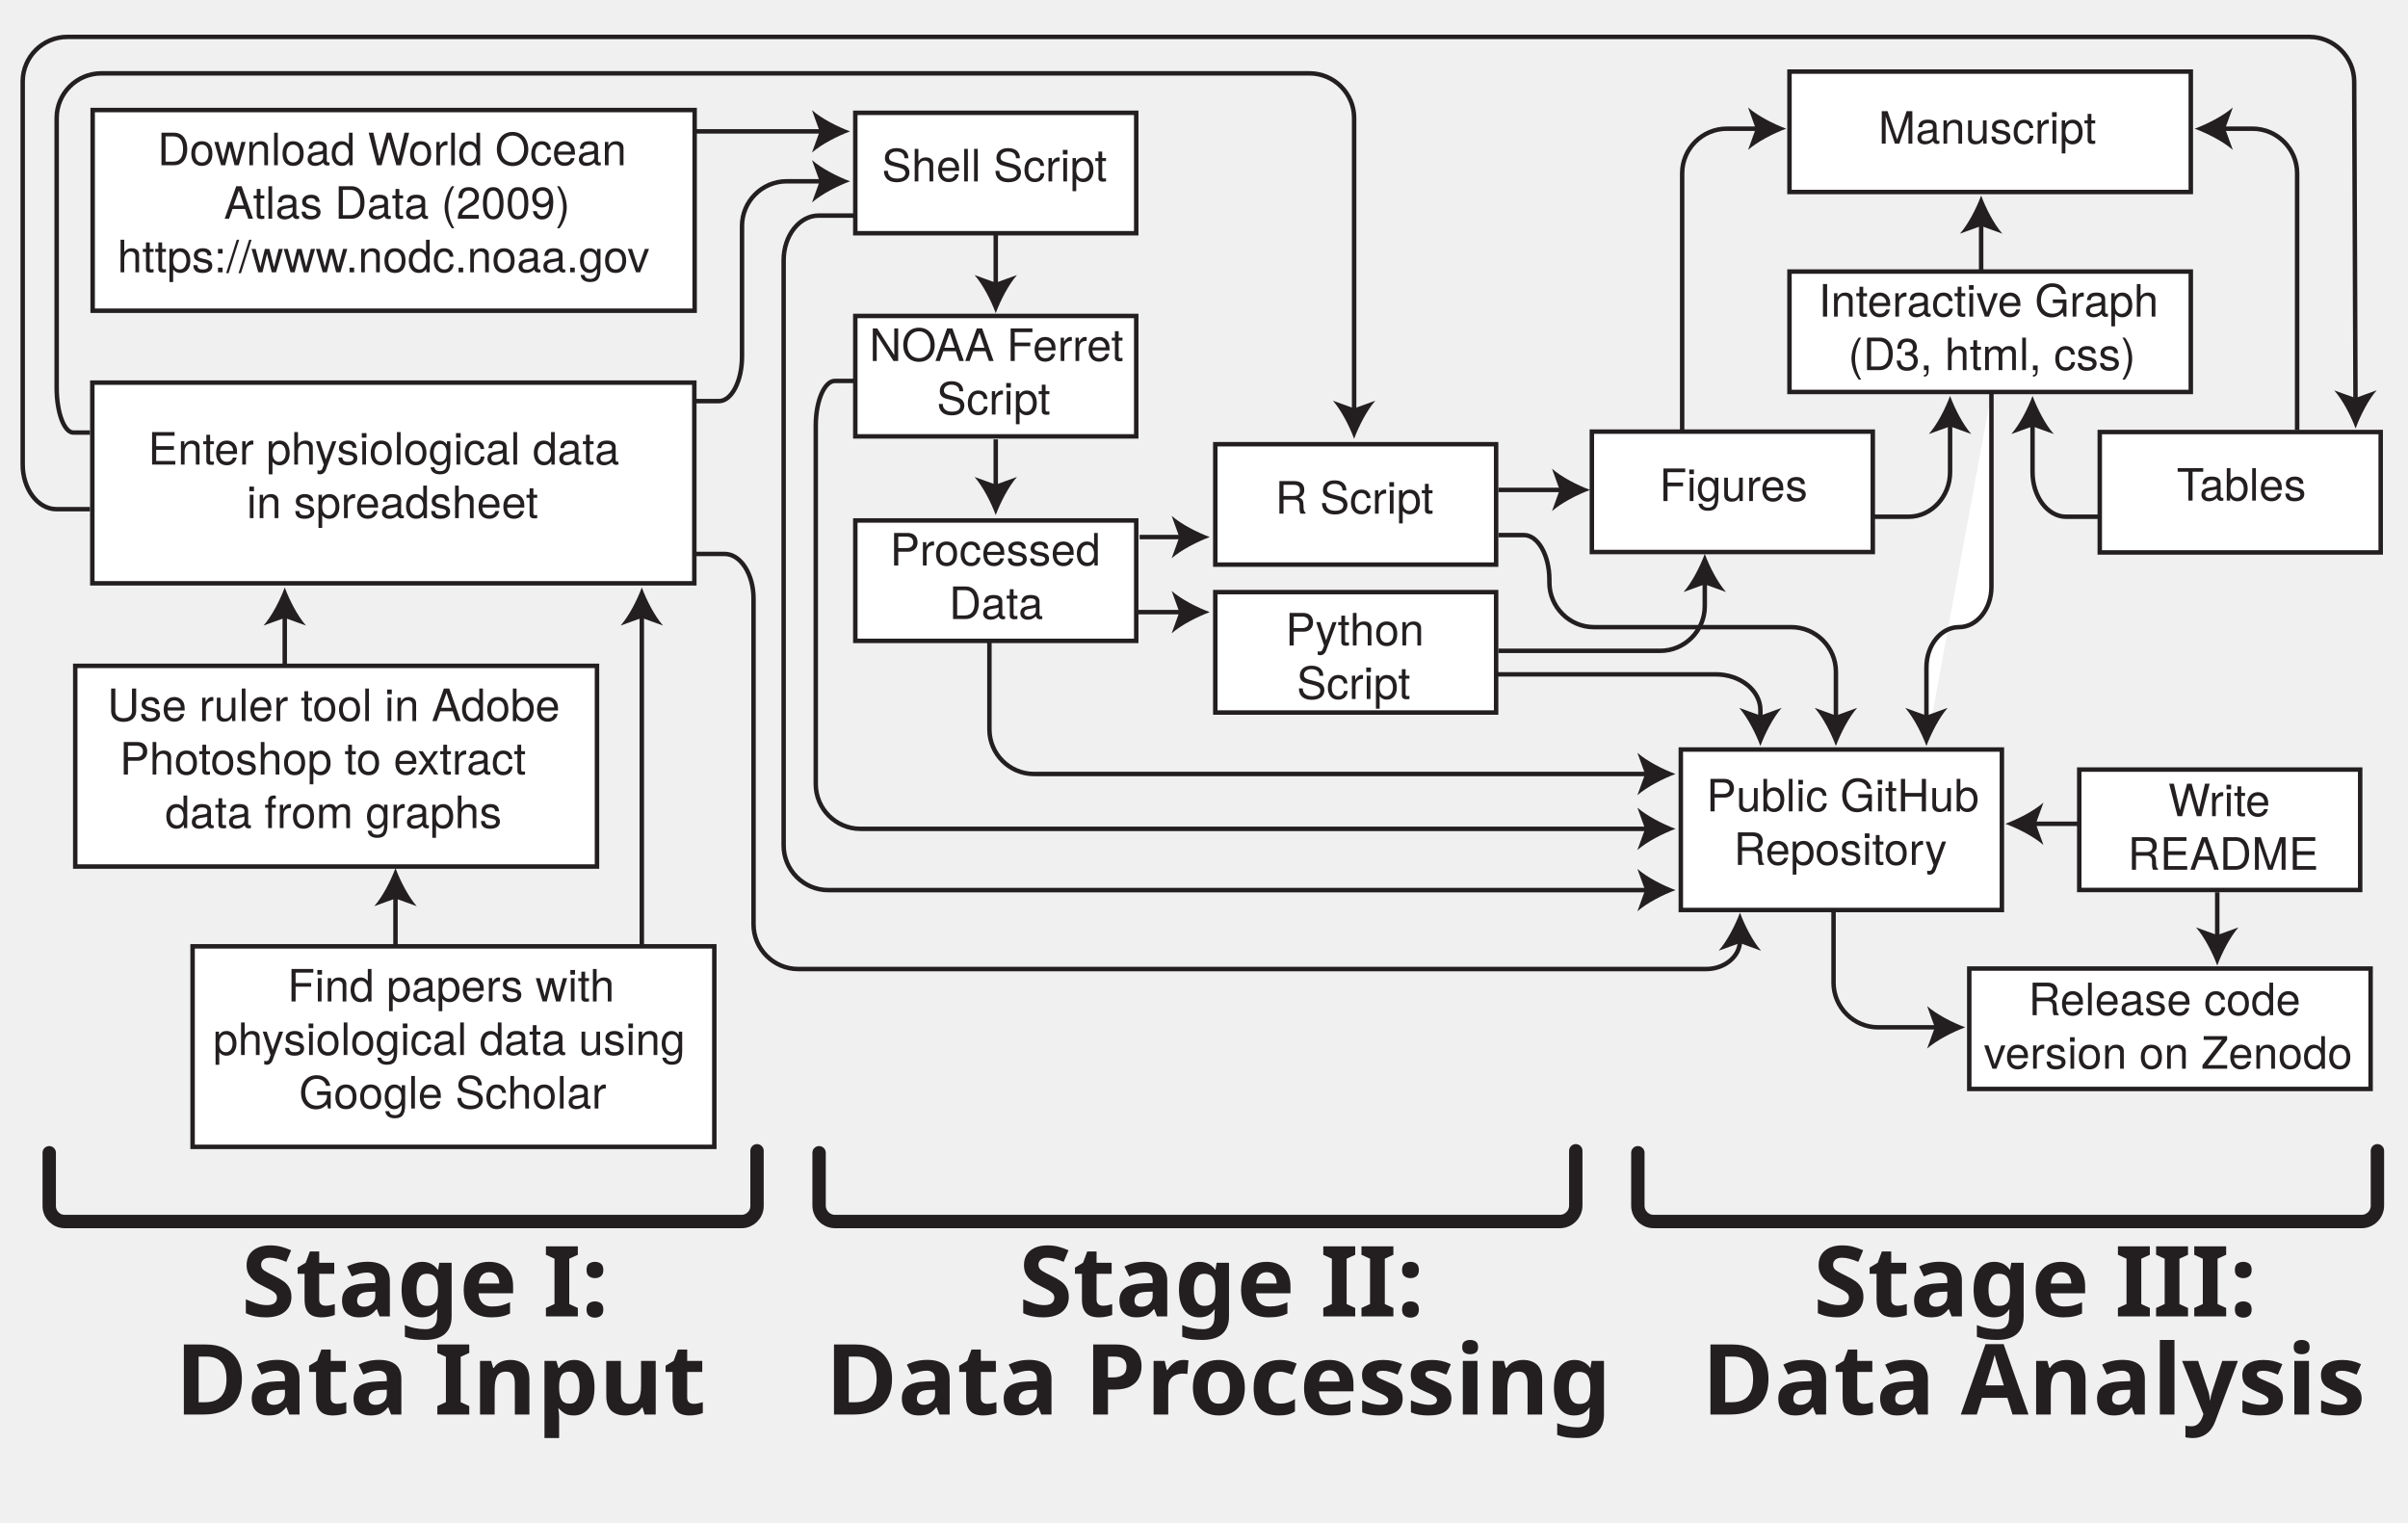
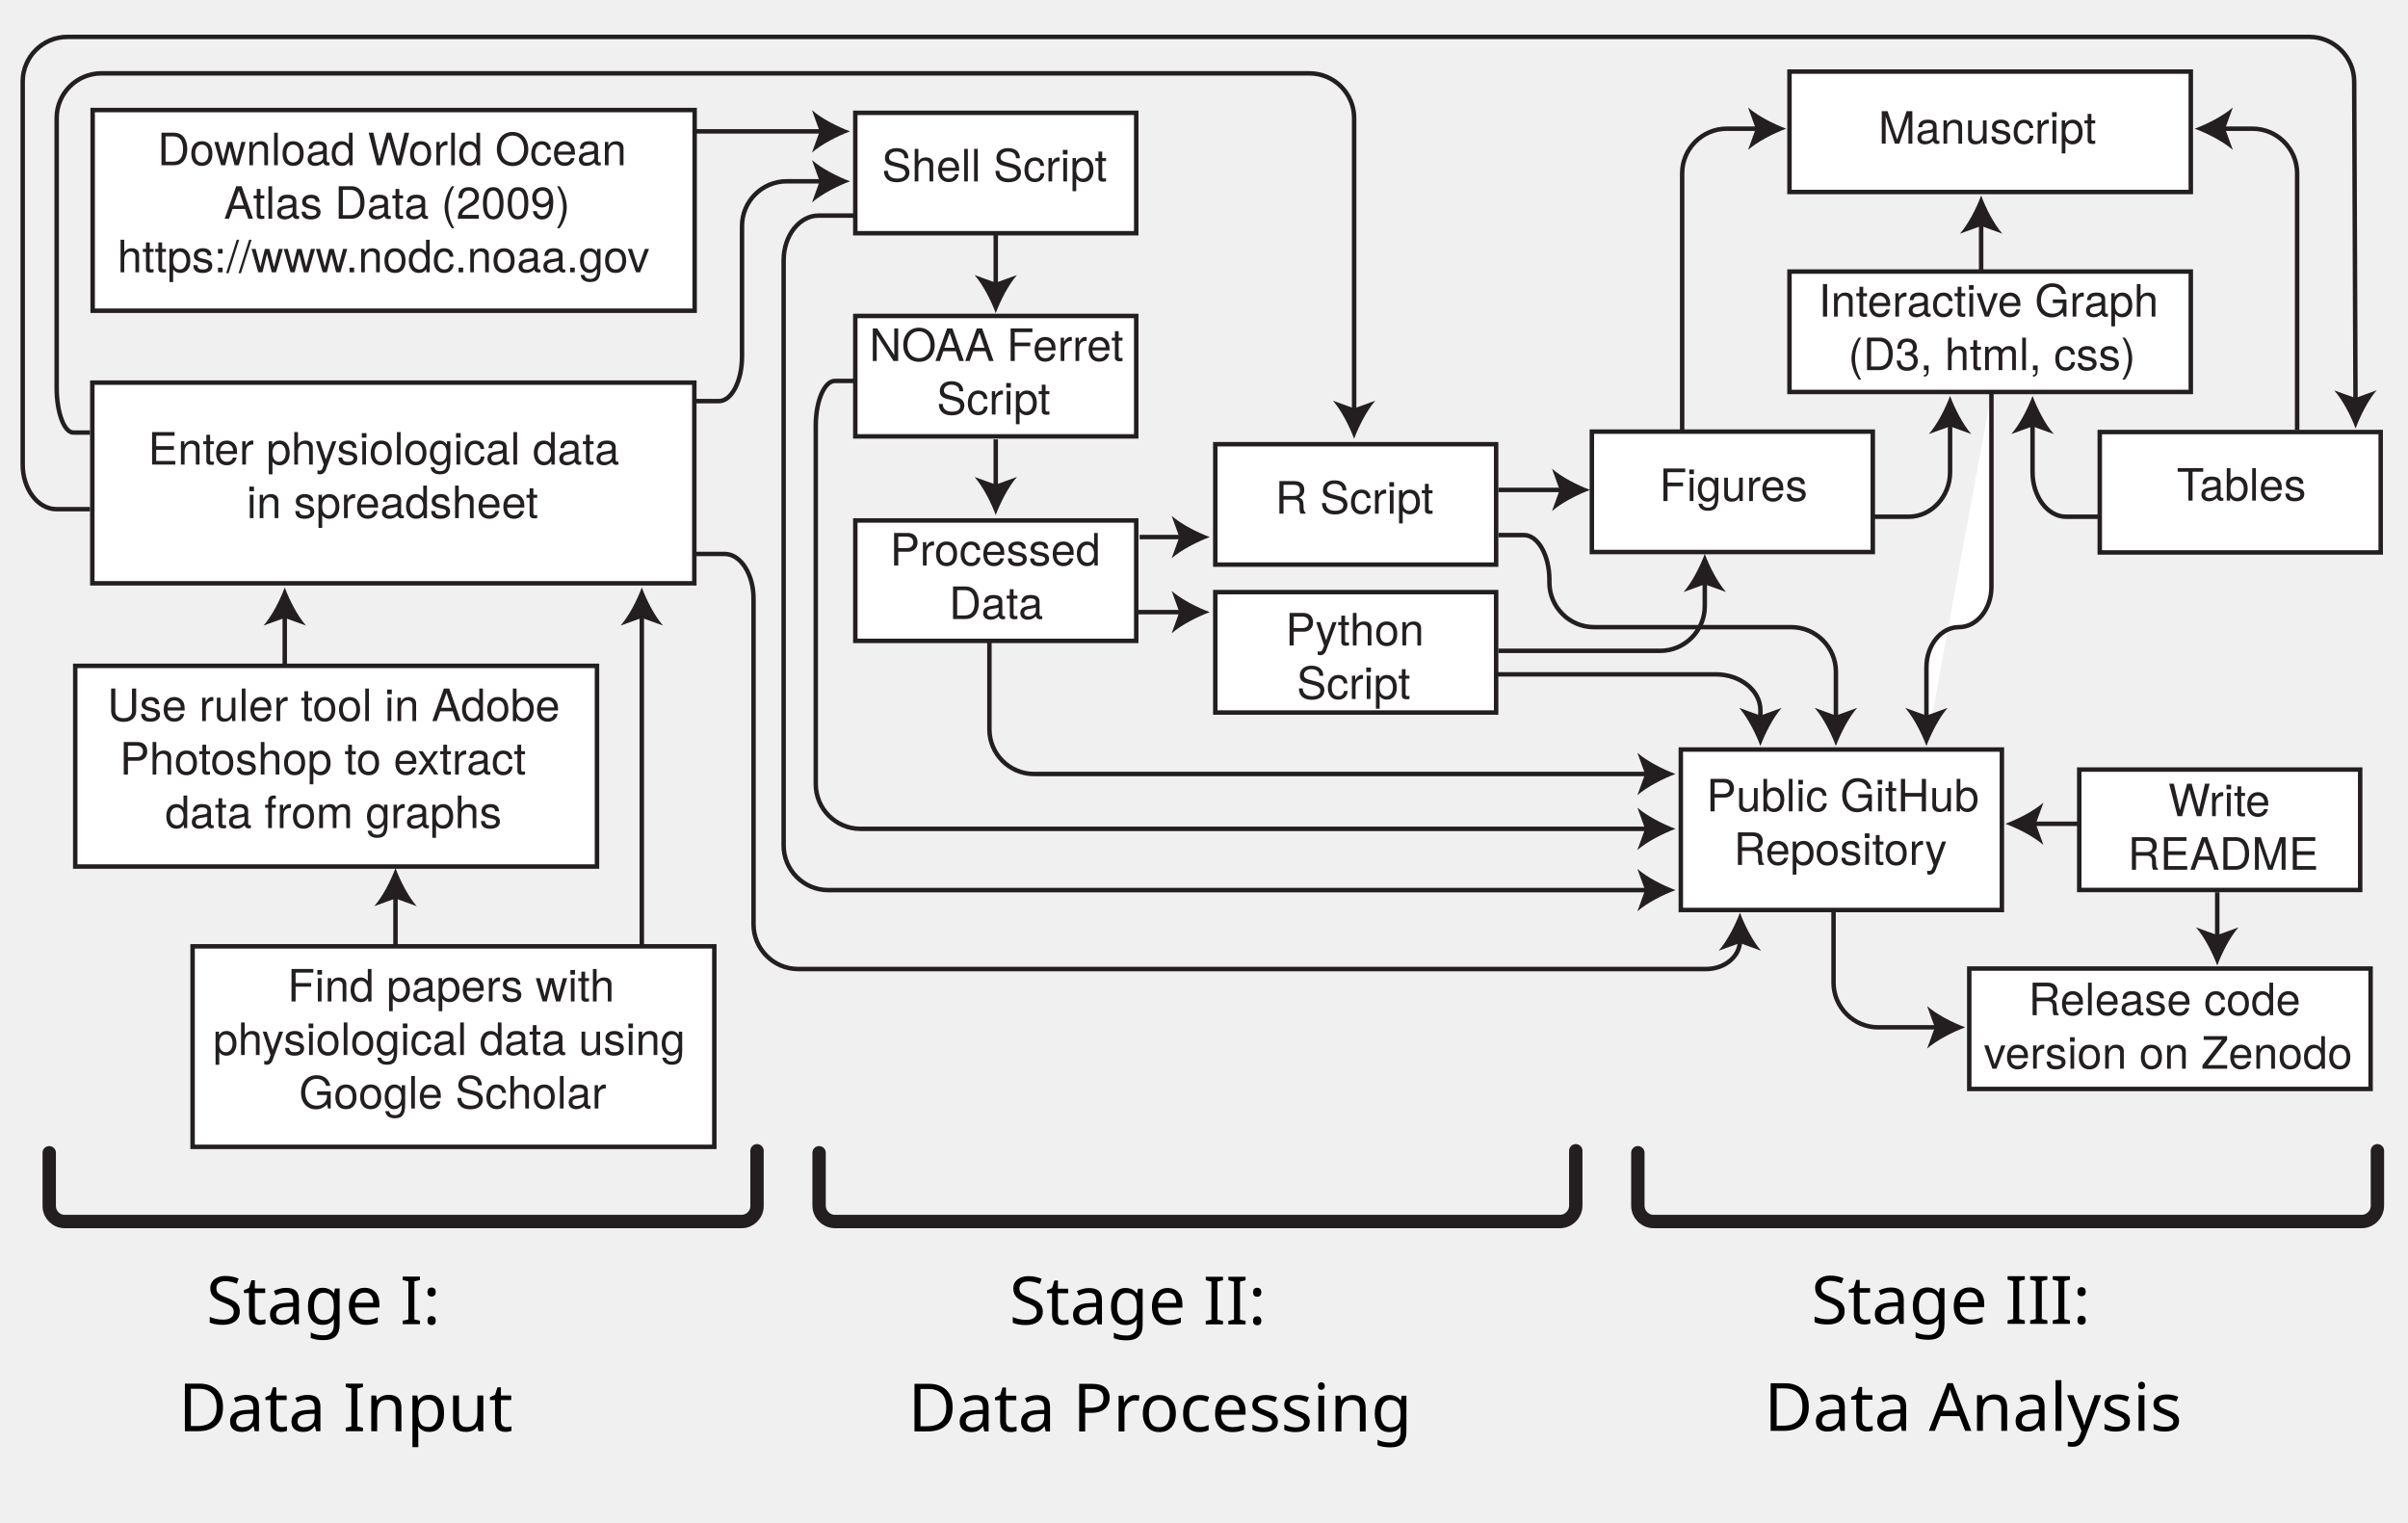
<svg xmlns="http://www.w3.org/2000/svg" id="svg4155" version="1.1" xml:space="preserve" width="675" height="426.6" viewBox="0 0 675 426.6">
  <defs id="defs4159">
    <clipPath clipPathUnits="userSpaceOnUse" id="clipPath4169">
      <path d="m 0,341.28 540,0 L 540,0 0,0 0,341.28 Z" id="path4171" />
    </clipPath>
    <clipPath clipPathUnits="userSpaceOnUse" id="clipPath4413">
      <path d="m 0,341.28 540,0 L 540,0 0,0 0,341.28 Z" id="path4415" />
    </clipPath>
    <clipPath clipPathUnits="userSpaceOnUse" id="clipPath4429">
      <path d="m 0,341.28 540,0 L 540,0 0,0 0,341.28 Z" id="path4431" />
    </clipPath>
    <clipPath clipPathUnits="userSpaceOnUse" id="clipPath4445">
      <path d="m 0,341.28 540,0 L 540,0 0,0 0,341.28 Z" id="path4447" />
    </clipPath>
    <clipPath clipPathUnits="userSpaceOnUse" id="clipPath4461">
      <path d="m 0,341.28 540,0 L 540,0 0,0 0,341.28 Z" id="path4463" />
    </clipPath>
    <clipPath clipPathUnits="userSpaceOnUse" id="clipPath4475">
      <path d="m 0,341.28 540,0 L 540,0 0,0 0,341.28 Z" id="path4477" />
    </clipPath>
    <clipPath clipPathUnits="userSpaceOnUse" id="clipPath4489">
      <path d="m 0,341.28 540,0 L 540,0 0,0 0,341.28 Z" id="path4491" />
    </clipPath>
    <clipPath clipPathUnits="userSpaceOnUse" id="clipPath4505">
      <path d="m 0,341.28 540,0 L 540,0 0,0 0,341.28 Z" id="path4507" />
    </clipPath>
    <clipPath clipPathUnits="userSpaceOnUse" id="clipPath4521">
      <path d="m 0,341.28 540,0 L 540,0 0,0 0,341.28 Z" id="path4523" />
    </clipPath>
    <clipPath clipPathUnits="userSpaceOnUse" id="clipPath4535">
      <path d="m 0,341.28 540,0 L 540,0 0,0 0,341.28 Z" id="path4537" />
    </clipPath>
    <clipPath clipPathUnits="userSpaceOnUse" id="clipPath4549">
      <path d="m 0,341.28 540,0 L 540,0 0,0 0,341.28 Z" id="path4551" />
    </clipPath>
    <clipPath clipPathUnits="userSpaceOnUse" id="clipPath4565">
      <path d="m 0,341.28 540,0 L 540,0 0,0 0,341.28 Z" id="path4567" />
    </clipPath>
    <clipPath clipPathUnits="userSpaceOnUse" id="clipPath4593">
      <path d="m 0,341.28 540,0 L 540,0 0,0 0,341.28 Z" id="path4595" />
    </clipPath>
    <clipPath clipPathUnits="userSpaceOnUse" id="clipPath4611">
      <path d="m 0,341.28 540,0 L 540,0 0,0 0,341.28 Z" id="path4613" />
    </clipPath>
    <clipPath clipPathUnits="userSpaceOnUse" id="clipPath4629">
      <path d="m 0,341.28 540,0 L 540,0 0,0 0,341.28 Z" id="path4631" />
    </clipPath>
    <clipPath clipPathUnits="userSpaceOnUse" id="clipPath4647">
      <path d="m 0,341.28 540,0 L 540,0 0,0 0,341.28 Z" id="path4649" />
    </clipPath>
    <clipPath clipPathUnits="userSpaceOnUse" id="clipPath4663">
      <path d="m 0,341.28 540,0 L 540,0 0,0 0,341.28 Z" id="path4665" />
    </clipPath>
  </defs>
  <g id="g4163" transform="matrix(1.25,0,0,-1.25,0,426.6)">
    <g id="g4165">
      <g id="g4167" clip-path="url(#clipPath4169)">
        <g id="g4173" transform="translate(336.0273,195.3477)">
          <path d="m 0,0 36.267,0 c 5.504,0 10.007,4.503 10.007,10.008 l 0,5.695" style="fill:none;stroke:#231f20;stroke-width:1;stroke-linecap:butt;stroke-linejoin:miter;stroke-miterlimit:10;stroke-dasharray:none;stroke-opacity:1" id="path4175" />
        </g>
        <g id="g4177" transform="translate(382.3018,217.0854)">
          <path d="M 0,0 C 1.054,-2.84 2.852,-6.363 4.756,-8.547 L 0,-6.827 -4.755,-8.547 C -2.851,-6.363 -1.053,-2.84 0,0" style="fill:#231f20;fill-opacity:1;fill-rule:nonzero;stroke:none" id="path4179" />
        </g>
        <g id="g4181" transform="translate(411.1777,136.7373)">
          <path d="M 0,0 0,-15.802 C 0,-21.307 4.504,-25.81 10.008,-25.81 l 13.494,0" style="fill:none;stroke:#231f20;stroke-width:1;stroke-linecap:butt;stroke-linejoin:miter;stroke-miterlimit:10;stroke-dasharray:none;stroke-opacity:1" id="path4183" />
        </g>
        <g id="g4185" transform="translate(440.7148,110.9272)">
          <path d="M 0,0 C -2.84,-1.054 -6.363,-2.852 -8.547,-4.756 L -6.827,0 -8.547,4.755 C -6.363,2.851 -2.84,1.053 0,0" style="fill:#231f20;fill-opacity:1;fill-rule:nonzero;stroke:none" id="path4187" />
        </g>
        <g id="g4189" transform="translate(497.2227,141.2183)">
          <path d="M 0,0 0,-16.433" style="fill:#231f20;fill-opacity:1;fill-rule:nonzero;stroke:none" id="path4191" />
        </g>
        <g id="g4193" transform="translate(497.2227,141.2183)">
          <path d="M 0,0 0,-10.397" style="fill:none;stroke:#231f20;stroke-width:1;stroke-linecap:butt;stroke-linejoin:miter;stroke-miterlimit:10;stroke-dasharray:none;stroke-opacity:1" id="path4195" />
        </g>
        <g id="g4197" transform="translate(497.2227,124.7856)">
          <path d="M 0,0 C -1.054,2.84 -2.852,6.363 -4.756,8.547 L 0,6.827 4.755,8.547 C 2.851,6.363 1.053,2.84 0,0" style="fill:#231f20;fill-opacity:1;fill-rule:nonzero;stroke:none" id="path4199" />
        </g>
        <g id="g4201" transform="translate(466.1357,156.5645)">
          <path d="M 0,0 -16.433,0" style="fill:#231f20;fill-opacity:1;fill-rule:nonzero;stroke:none" id="path4203" />
        </g>
        <g id="g4205" transform="translate(466.1357,156.5645)">
          <path d="M 0,0 -10.397,0" style="fill:none;stroke:#231f20;stroke-width:1;stroke-linecap:butt;stroke-linejoin:miter;stroke-miterlimit:10;stroke-dasharray:none;stroke-opacity:1" id="path4207" />
        </g>
        <g id="g4209" transform="translate(449.7031,156.5645)">
          <path d="M 0,0 C 2.84,1.054 6.363,2.852 8.548,4.756 L 6.827,0 8.548,-4.755 C 6.363,-2.851 2.84,-1.053 0,0" style="fill:#231f20;fill-opacity:1;fill-rule:nonzero;stroke:none" id="path4211" />
        </g>
        <g id="g4213" transform="translate(255.564,220.8564)">
          <path d="M 0,0 9.695,0" style="fill:none;stroke:#231f20;stroke-width:1;stroke-linecap:butt;stroke-linejoin:miter;stroke-miterlimit:10;stroke-dasharray:none;stroke-opacity:1" id="path4215" />
        </g>
        <g id="g4217" transform="translate(271.2939,220.8564)">
          <path d="M 0,0 C -2.84,-1.054 -6.363,-2.852 -8.547,-4.756 L -6.827,0 -8.547,4.755 C -6.363,2.851 -2.84,1.053 0,0" style="fill:#231f20;fill-opacity:1;fill-rule:nonzero;stroke:none" id="path4219" />
        </g>
        <g id="g4221" transform="translate(255.2847,204.0244)">
          <path d="M 0,0 9.974,0" style="fill:none;stroke:#231f20;stroke-width:1;stroke-linecap:butt;stroke-linejoin:miter;stroke-miterlimit:10;stroke-dasharray:none;stroke-opacity:1" id="path4223" />
        </g>
        <g id="g4225" transform="translate(271.2939,204.0244)">
          <path d="M 0,0 C -2.84,-1.054 -6.363,-2.852 -8.547,-4.756 L -6.827,0 -8.547,4.755 C -6.363,2.851 -2.84,1.053 0,0" style="fill:#231f20;fill-opacity:1;fill-rule:nonzero;stroke:none" id="path4227" />
        </g>
        <g id="g4229" transform="translate(63.8569,192.1895)">
          <path d="M 0,0 0,11.338" style="fill:none;stroke:#231f20;stroke-width:1;stroke-linecap:butt;stroke-linejoin:miter;stroke-miterlimit:10;stroke-dasharray:none;stroke-opacity:1" id="path4231" />
        </g>
        <g id="g4233" transform="translate(63.8569,209.563)">
          <path d="M 0,0 C 1.054,-2.84 2.852,-6.363 4.756,-8.547 L 0,-6.827 -4.755,-8.547 C -2.851,-6.363 -1.053,-2.84 0,0" style="fill:#231f20;fill-opacity:1;fill-rule:nonzero;stroke:none" id="path4235" />
        </g>
        <g id="g4237" transform="translate(88.688,128.7417)">
          <path d="M 0,0 0,11.864" style="fill:none;stroke:#231f20;stroke-width:1;stroke-linecap:butt;stroke-linejoin:miter;stroke-miterlimit:10;stroke-dasharray:none;stroke-opacity:1" id="path4239" />
        </g>
        <g id="g4241" transform="translate(88.688,146.6406)">
          <path d="M 0,0 C 1.054,-2.84 2.852,-6.363 4.756,-8.547 L 0,-6.827 -4.755,-8.547 C -2.851,-6.363 -1.053,-2.84 0,0" style="fill:#231f20;fill-opacity:1;fill-rule:nonzero;stroke:none" id="path4243" />
        </g>
        <g id="g4245" transform="translate(143.9282,128.6616)">
          <path d="M 0,0 0,74.866" style="fill:none;stroke:#231f20;stroke-width:1;stroke-linecap:butt;stroke-linejoin:miter;stroke-miterlimit:10;stroke-dasharray:none;stroke-opacity:1" id="path4247" />
        </g>
        <g id="g4249" transform="translate(143.9282,209.563)">
          <path d="M 0,0 C 1.054,-2.84 2.852,-6.363 4.756,-8.547 L 0,-6.827 -4.755,-8.547 C -2.851,-6.363 -1.053,-2.84 0,0" style="fill:#231f20;fill-opacity:1;fill-rule:nonzero;stroke:none" id="path4251" />
        </g>
        <g id="g4253" transform="translate(156.0322,311.8232)">
          <path d="M 0,0 28.567,0" style="fill:none;stroke:#231f20;stroke-width:1;stroke-linecap:butt;stroke-linejoin:miter;stroke-miterlimit:10;stroke-dasharray:none;stroke-opacity:1" id="path4255" />
        </g>
        <g id="g4257" transform="translate(190.6343,311.8232)">
          <path d="M 0,0 C -2.84,-1.054 -6.363,-2.852 -8.547,-4.756 L -6.827,0 -8.547,4.755 C -6.363,2.851 -2.84,1.053 0,0" style="fill:#231f20;fill-opacity:1;fill-rule:nonzero;stroke:none" id="path4259" />
        </g>
        <g id="g4261" transform="translate(20.1768,244.2905)">
          <path d="m 0,0 -3.733,0 c -2.054,0 -3.734,4.503 -3.734,10.008 l 0,60.528 c 0,5.504 4.503,10.007 10.008,10.007 l 270.939,0 c 5.505,0 10.008,-4.503 10.008,-10.007 l 0,-65.905" style="fill:none;stroke:#231f20;stroke-width:1;stroke-linecap:butt;stroke-linejoin:miter;stroke-miterlimit:10;stroke-dasharray:none;stroke-opacity:1" id="path4263" />
        </g>
        <g id="g4265" transform="translate(303.665,242.8862)">
          <path d="M 0,0 C -1.054,2.84 -2.852,6.363 -4.756,8.547 L 0,6.827 4.755,8.547 C 2.851,6.363 1.053,2.84 0,0" style="fill:#231f20;fill-opacity:1;fill-rule:nonzero;stroke:none" id="path4267" />
        </g>
        <g id="g4269" transform="translate(20.1768,227.1094)">
          <path d="m 0,0 -7.543,0 c -4.148,0 -7.542,4.503 -7.542,10.008 l 0,85.88 c 0,5.505 4.503,10.008 10.007,10.008 l 502.787,0 c 5.504,0 10.026,-4.503 10.049,-10.008 l 0.295,-71.752" style="fill:none;stroke:#231f20;stroke-width:1;stroke-linecap:butt;stroke-linejoin:miter;stroke-miterlimit:10;stroke-dasharray:none;stroke-opacity:1" id="path4271" />
        </g>
        <g id="g4273" transform="translate(528.2539,245.21)">
          <path d="M 0,0 C -1.065,2.835 -2.878,6.352 -4.791,8.528 L -0.028,6.827 4.72,8.567 C 2.824,6.375 1.041,2.844 0,0" style="fill:#231f20;fill-opacity:1;fill-rule:nonzero;stroke:none" id="path4275" />
        </g>
        <g id="g4277" transform="translate(336.0273,221.2969)">
          <path d="m 0,0 5.713,0 c 3.141,0 5.713,-4.503 5.713,-10.008 l 0,-0.621 c 0,-5.504 4.504,-10.008 10.008,-10.008 l 44.239,0 c 5.504,0 10.008,-4.503 10.008,-10.008 l 0,-10.611" style="fill:none;stroke:#231f20;stroke-width:1;stroke-linecap:butt;stroke-linejoin:miter;stroke-miterlimit:10;stroke-dasharray:none;stroke-opacity:1" id="path4279" />
        </g>
        <g id="g4281" transform="translate(411.708,174.0059)">
          <path d="M 0,0 C -1.054,2.84 -2.852,6.363 -4.756,8.547 L 0,6.827 4.755,8.547 C 2.851,6.363 1.053,2.84 0,0" style="fill:#231f20;fill-opacity:1;fill-rule:nonzero;stroke:none" id="path4283" />
        </g>
        <g id="g4285" transform="translate(191.5137,255.8652)">
          <path d="m 0,0 -4.287,0 c -2.359,0 -4.288,-4.503 -4.288,-10.008 l 0,-80.414 c 0,-5.505 4.504,-10.008 10.008,-10.008 l 176.756,0" style="fill:none;stroke:#231f20;stroke-width:1;stroke-linecap:butt;stroke-linejoin:miter;stroke-miterlimit:10;stroke-dasharray:none;stroke-opacity:1" id="path4287" />
        </g>
        <g id="g4289" transform="translate(375.7383,155.4351)">
          <path d="M 0,0 C -2.84,-1.054 -6.363,-2.852 -8.548,-4.756 L -6.827,0 -8.548,4.755 C -6.363,2.851 -2.84,1.053 0,0" style="fill:#231f20;fill-opacity:1;fill-rule:nonzero;stroke:none" id="path4291" />
        </g>
        <g id="g4293" transform="translate(191.4346,292.9419)">
          <path d="m 0,0 -7.851,0 c -4.318,0 -7.851,-4.503 -7.851,-10.008 l 0,-131.229 c 0,-5.505 4.503,-10.008 10.008,-10.008 l 183.963,0" style="fill:none;stroke:#231f20;stroke-width:1;stroke-linecap:butt;stroke-linejoin:miter;stroke-miterlimit:10;stroke-dasharray:none;stroke-opacity:1" id="path4295" />
        </g>
        <g id="g4297" transform="translate(375.7383,141.6968)">
          <path d="M 0,0 C -2.84,-1.054 -6.363,-2.852 -8.548,-4.756 L -6.827,0 -8.548,4.755 C -6.363,2.851 -2.84,1.053 0,0" style="fill:#231f20;fill-opacity:1;fill-rule:nonzero;stroke:none" id="path4299" />
        </g>
        <g id="g4301" transform="translate(221.8794,197.7021)">
          <path d="m 0,0 0,-19.965 c 0,-5.504 4.503,-10.008 10.008,-10.008 l 111.331,0 20.016,0 6.469,0" style="fill:none;stroke:#231f20;stroke-width:1;stroke-linecap:butt;stroke-linejoin:miter;stroke-miterlimit:10;stroke-dasharray:none;stroke-opacity:1" id="path4303" />
        </g>
        <g id="g4305" transform="translate(375.7383,167.7295)">
          <path d="M 0,0 C -2.84,-1.054 -6.363,-2.852 -8.548,-4.756 L -6.827,0 -8.548,4.755 C -6.363,2.851 -2.84,1.053 0,0" style="fill:#231f20;fill-opacity:1;fill-rule:nonzero;stroke:none" id="path4307" />
        </g>
        <g id="g4309" transform="translate(335.7471,190.0752)">
          <path d="m 0,0 49.021,0 c 5.503,0 10.007,-3.616 10.007,-8.035 l 0,-2.001" style="fill:none;stroke:#231f20;stroke-width:1;stroke-linecap:butt;stroke-linejoin:miter;stroke-miterlimit:10;stroke-dasharray:none;stroke-opacity:1" id="path4311" />
        </g>
        <g id="g4313" transform="translate(394.7754,174.0059)">
          <path d="M 0,0 C -1.054,2.84 -2.852,6.363 -4.756,8.547 L 0,6.827 4.755,8.547 C 2.851,6.363 1.053,2.84 0,0" style="fill:#231f20;fill-opacity:1;fill-rule:nonzero;stroke:none" id="path4315" />
        </g>
        <g id="g4317" transform="translate(156.0322,251.3389)">
          <path d="m 0,0 5.184,0 c 2.851,0 5.183,4.503 5.183,10.008 l 0,29.277 c 0,5.504 4.504,10.007 10.008,10.007 l 8.192,0" style="fill:none;stroke:#231f20;stroke-width:1;stroke-linecap:butt;stroke-linejoin:miter;stroke-miterlimit:10;stroke-dasharray:none;stroke-opacity:1" id="path4319" />
        </g>
        <g id="g4321" transform="translate(190.6343,300.6313)">
          <path d="M 0,0 C -2.84,-1.054 -6.363,-2.852 -8.547,-4.756 L -6.827,0 -8.547,4.755 C -6.363,2.851 -2.84,1.053 0,0" style="fill:#231f20;fill-opacity:1;fill-rule:nonzero;stroke:none" id="path4323" />
        </g>
        <g id="g4325" transform="translate(444.2764,280.4473)">
          <path d="M 0,0 0,10.954" style="fill:none;stroke:#231f20;stroke-width:1;stroke-linecap:butt;stroke-linejoin:miter;stroke-miterlimit:10;stroke-dasharray:none;stroke-opacity:1" id="path4327" />
        </g>
        <g id="g4329" transform="translate(444.2764,297.436)">
          <path d="M 0,0 C 1.054,-2.84 2.852,-6.363 4.756,-8.547 L 0,-6.827 -4.755,-8.547 C -2.851,-6.363 -1.053,-2.84 0,0" style="fill:#231f20;fill-opacity:1;fill-rule:nonzero;stroke:none" id="path4331" />
        </g>
        <g id="g4333" transform="translate(515.1367,244.8501)">
          <path d="m 0,0 0,57.567 c 0,5.505 -4.504,10.008 -10.008,10.008 l -6.924,0" style="fill:none;stroke:#231f20;stroke-width:1;stroke-linecap:butt;stroke-linejoin:miter;stroke-miterlimit:10;stroke-dasharray:none;stroke-opacity:1" id="path4335" />
        </g>
        <g id="g4337" transform="translate(492.1699,312.4253)">
          <path d="M 0,0 C 2.84,1.054 6.363,2.852 8.547,4.756 L 6.827,0 8.547,-4.755 C 6.363,-2.851 2.84,-1.053 0,0" style="fill:#231f20;fill-opacity:1;fill-rule:nonzero;stroke:none" id="path4339" />
        </g>
        <g id="g4341" transform="translate(377.2295,244.8574)">
          <path d="m 0,0 0,57.56 c 0,5.504 4.504,10.008 10.008,10.008 l 7.284,0" style="fill:none;stroke:#231f20;stroke-width:1;stroke-linecap:butt;stroke-linejoin:miter;stroke-miterlimit:10;stroke-dasharray:none;stroke-opacity:1" id="path4343" />
        </g>
        <g id="g4345" transform="translate(400.5566,312.4253)">
          <path d="M 0,0 C -2.84,-1.054 -6.363,-2.852 -8.547,-4.756 L -6.827,0 -8.547,4.755 C -6.363,2.851 -2.84,1.053 0,0" style="fill:#231f20;fill-opacity:1;fill-rule:nonzero;stroke:none" id="path4347" />
        </g>
        <g id="g4349" transform="translate(470.8428,225.415)">
          <path d="m 0,0 -7.521,0 c -4.136,0 -7.52,4.503 -7.52,10.008 l 0,11.048" style="fill:none;stroke:#231f20;stroke-width:1;stroke-linecap:butt;stroke-linejoin:miter;stroke-miterlimit:10;stroke-dasharray:none;stroke-opacity:1" id="path4351" />
        </g>
        <g id="g4353" transform="translate(455.8018,252.5063)">
          <path d="M 0,0 C 1.054,-2.84 2.852,-6.363 4.756,-8.547 L 0,-6.827 -4.755,-8.547 C -2.851,-6.363 -1.053,-2.84 0,0" style="fill:#231f20;fill-opacity:1;fill-rule:nonzero;stroke:none" id="path4355" />
        </g>
        <g id="g4357" transform="translate(418.667,225.415)">
          <path d="m 0,0 9.32,0 c 5.126,0 9.321,4.503 9.321,10.008 l 0,11.048" style="fill:none;stroke:#231f20;stroke-width:1;stroke-linecap:butt;stroke-linejoin:miter;stroke-miterlimit:10;stroke-dasharray:none;stroke-opacity:1" id="path4359" />
        </g>
        <g id="g4361" transform="translate(437.3076,252.5063)">
          <path d="M 0,0 C 1.054,-2.84 2.852,-6.363 4.756,-8.547 L 0,-6.827 -4.755,-8.547 C -2.851,-6.363 -1.053,-2.84 0,0" style="fill:#231f20;fill-opacity:1;fill-rule:nonzero;stroke:none" id="path4363" />
        </g>
        <g id="g4365" transform="translate(336.0273,231.4292)">
          <path d="M 0,0 20.559,0" style="fill:#231f20;fill-opacity:1;fill-rule:nonzero;stroke:none" id="path4367" />
        </g>
        <g id="g4369" transform="translate(336.0273,231.4292)">
          <path d="M 0,0 14.523,0" style="fill:none;stroke:#231f20;stroke-width:1;stroke-linecap:butt;stroke-linejoin:miter;stroke-miterlimit:10;stroke-dasharray:none;stroke-opacity:1" id="path4371" />
        </g>
        <g id="g4373" transform="translate(356.5859,231.4292)">
          <path d="M 0,0 C -2.84,-1.054 -6.363,-2.852 -8.548,-4.756 L -6.827,0 -8.548,4.755 C -6.363,2.851 -2.84,1.053 0,0" style="fill:#231f20;fill-opacity:1;fill-rule:nonzero;stroke:none" id="path4375" />
        </g>
        <g id="g4377" transform="translate(223.3003,242.7656)">
          <path d="M 0,0 0,-10.943" style="fill:none;stroke:#231f20;stroke-width:1;stroke-linecap:butt;stroke-linejoin:miter;stroke-miterlimit:10;stroke-dasharray:none;stroke-opacity:1" id="path4379" />
        </g>
        <g id="g4381" transform="translate(223.3003,225.7876)">
          <path d="M 0,0 C -1.054,2.84 -2.852,6.363 -4.756,8.547 L 0,6.827 4.755,8.547 C 2.851,6.363 1.053,2.84 0,0" style="fill:#231f20;fill-opacity:1;fill-rule:nonzero;stroke:none" id="path4383" />
        </g>
        <g id="g4385" transform="translate(223.3003,288.6738)">
          <path d="M 0,0 0,-11.576" style="fill:none;stroke:#231f20;stroke-width:1;stroke-linecap:butt;stroke-linejoin:miter;stroke-miterlimit:10;stroke-dasharray:none;stroke-opacity:1" id="path4387" />
        </g>
        <g id="g4389" transform="translate(223.3003,271.0625)">
          <path d="M 0,0 C -1.054,2.84 -2.852,6.363 -4.756,8.547 L 0,6.827 4.755,8.547 C 2.851,6.363 1.053,2.84 0,0" style="fill:#231f20;fill-opacity:1;fill-rule:nonzero;stroke:none" id="path4391" />
        </g>
        <g id="g4393" transform="translate(156.0322,217.0708)">
          <path d="m 0,0 6.475,0 c 3.561,0 6.474,-4.503 6.474,-10.008 l 0,-73.055 c 0,-5.505 4.504,-10.008 10.008,-10.008 l 186.017,0 17.598,0 c 4.174,0 7.59,2.846 7.59,6.324 l 0,0.291" style="fill:none;stroke:#231f20;stroke-width:1;stroke-linecap:butt;stroke-linejoin:miter;stroke-miterlimit:10;stroke-dasharray:none;stroke-opacity:1" id="path4395" />
        </g>
        <g id="g4397" transform="translate(390.1943,136.6494)">
          <path d="m 0,0 c 1.047,-2.842 2.837,-6.37 4.736,-8.559 l -4.752,1.732 -4.758,-1.709 C -2.865,-6.356 -1.06,-2.837 0,0" style="fill:#231f20;fill-opacity:1;fill-rule:nonzero;stroke:none" id="path4399" />
        </g>
        <path d="m 531.613,97.108 -90,0 0,26.999 90,0 0,-26.999 z" style="fill:#ffffff;fill-opacity:1;fill-rule:nonzero;stroke:#231f20;stroke-width:1;stroke-linecap:butt;stroke-linejoin:miter;stroke-miterlimit:10;stroke-dasharray:none;stroke-opacity:1" id="path4401" />
      </g>
    </g>
    <text transform="matrix(1,0,0,-1,454.8799,113.6484)" style="font-variant:normal;font-weight:normal;font-stretch:normal;font-size:10px;font-family:'Helvetica Neue';-inkscape-font-specification:HelveticaNeue;writing-mode:lr-tb;fill:#231f20;fill-opacity:1;fill-rule:nonzero;stroke:none" id="text4403">
      <tspan x="0 6.85 12.22 14.44 19.81 25.18 30.18 35.55 38.33 43.7 49.44 55.37 60.74" y="0" id="tspan4405">Release code </tspan>
      <tspan x="-10.01 -5.01 0.36 3.69 8.69 10.91 16.65 22.21 24.99 30.73 36.29 39.07 45.18 50.55 56.11 61.85 67.78" y="12" id="tspan4407">version on Zenodo</tspan>
    </text>
    <g id="g4409">
      <g id="g4411" clip-path="url(#clipPath4413)">
        <path d="m 529.276,141.724 -63,0 0,27 63,0 0,-27 z" style="fill:#ffffff;fill-opacity:1;fill-rule:nonzero;stroke:#231f20;stroke-width:1;stroke-linecap:butt;stroke-linejoin:miter;stroke-miterlimit:10;stroke-dasharray:none;stroke-opacity:1" id="path4417" />
      </g>
    </g>
    <text transform="matrix(1,0,0,-1,486.2251,158.2646)" style="font-variant:normal;font-weight:normal;font-stretch:normal;font-size:10px;font-family:'Helvetica Neue';-inkscape-font-specification:HelveticaNeue;writing-mode:lr-tb;fill:#231f20;fill-opacity:1;fill-rule:nonzero;stroke:none" id="text4419">
      <tspan x="0 9.081 12.411 14.631 17.781" y="0" id="tspan4421">Write</tspan>
      <tspan x="-9.08 -2.23 3.88 10.36 17.4 26.11" y="12" id="tspan4423">README</tspan>
    </text>
    <g id="g4425">
      <g id="g4427" clip-path="url(#clipPath4429)">
        <path d="m 448.929,137.234 -72,0 0,35.984 72,0 0,-35.984 z" style="fill:#ffffff;fill-opacity:1;fill-rule:nonzero;stroke:#231f20;stroke-width:1;stroke-linecap:butt;stroke-linejoin:miter;stroke-miterlimit:10;stroke-dasharray:none;stroke-opacity:1" id="path4433" />
      </g>
    </g>
    <text transform="matrix(1,0,0,-1,382.6714,159.3467)" style="font-variant:normal;font-weight:normal;font-stretch:normal;font-size:10px;font-family:'Helvetica Neue';-inkscape-font-specification:HelveticaNeue;writing-mode:lr-tb;fill:#231f20;fill-opacity:1;fill-rule:nonzero;stroke:none" id="text4435">
      <tspan x="0 6.48 12.04 17.97 20.19 22.41 27.78 30.56 38.15 40.37 40.37 49.08 54.64" y="0" id="tspan4437">Public GitHub</tspan>
      <tspan x="6.12 12.97 18.34 24.27 30.01 35.01 37.23 40.38 46.12 49.45" y="12" id="tspan4439">Repository</tspan>
    </text>
    <g id="g4441">
      <g id="g4443" clip-path="url(#clipPath4445)">
        <path d="m 254.802,243.434 -63,0 0,27 63,0 0,-27 z" style="fill:#ffffff;fill-opacity:1;fill-rule:nonzero;stroke:#231f20;stroke-width:1;stroke-linecap:butt;stroke-linejoin:miter;stroke-miterlimit:10;stroke-dasharray:none;stroke-opacity:1" id="path4449" />
      </g>
    </g>
    <text transform="matrix(1,0,0,-1,194.9644,260.3345)" style="font-variant:normal;font-weight:normal;font-stretch:normal;font-size:10px;font-family:'Helvetica Neue';-inkscape-font-specification:HelveticaNeue;writing-mode:lr-tb;fill:#231f20;fill-opacity:1;fill-rule:nonzero;stroke:none" id="text4451">
      <tspan x="0 7.22 14.82 21.3 27.78 30.56 36.3 41.67 45 48.151 53.521" y="0" id="tspan4453">NOAA Ferret</tspan>
      <tspan x="15.09 21.57 26.94 30.27 32.49 38.42" y="12" id="tspan4455">Script</tspan>
    </text>
    <g id="g4457">
      <g id="g4459" clip-path="url(#clipPath4461)">
        <path d="m 533.878,217.407 -63,0 0,27 63,0 0,-27 z" style="fill:#ffffff;fill-opacity:1;fill-rule:nonzero;stroke:#231f20;stroke-width:1;stroke-linecap:butt;stroke-linejoin:miter;stroke-miterlimit:10;stroke-dasharray:none;stroke-opacity:1" id="path4465" />
      </g>
    </g>
    <text transform="matrix(1,0,0,-1,488.1421,229.0269)" style="font-variant:normal;font-weight:normal;font-stretch:normal;font-size:10px;font-family:'Helvetica Neue';-inkscape-font-specification:HelveticaNeue;writing-mode:lr-tb;fill:#231f20;fill-opacity:1;fill-rule:nonzero;stroke:none" id="text4467">
      <tspan x="0 4.63 10 15.93 18.15 23.52" y="0" id="tspan4469">Tables</tspan>
    </text>
    <g id="g4471">
      <g id="g4473" clip-path="url(#clipPath4475)">
        <path d="m 491.293,298.229 -90,0 0,27 90,0 0,-27 z" style="fill:#ffffff;fill-opacity:1;fill-rule:nonzero;stroke:#231f20;stroke-width:1;stroke-linecap:butt;stroke-linejoin:miter;stroke-miterlimit:10;stroke-dasharray:none;stroke-opacity:1" id="path4479" />
      </g>
    </g>
    <text transform="matrix(1,0,0,-1,421.2402,309.0605)" style="font-variant:normal;font-weight:normal;font-stretch:normal;font-size:10px;font-family:'Helvetica Neue';-inkscape-font-specification:HelveticaNeue;writing-mode:lr-tb;fill:#231f20;fill-opacity:1;fill-rule:nonzero;stroke:none" id="text4481">
      <tspan x="0 8.71 14.08 19.64 25.2 30.2 35.57 38.9 41.12 47.05" y="0" id="tspan4483">Manuscript</tspan>
    </text>
    <g id="g4485">
      <g id="g4487" clip-path="url(#clipPath4489)">
        <path d="m 491.293,253.391 -90,0 0,27 90,0 0,-27 z" style="fill:#ffffff;fill-opacity:1;fill-rule:nonzero;stroke:#231f20;stroke-width:1;stroke-linecap:butt;stroke-linejoin:miter;stroke-miterlimit:10;stroke-dasharray:none;stroke-opacity:1" id="path4493" />
      </g>
    </g>
    <text transform="matrix(1,0,0,-1,407.8013,270.2891)" style="font-variant:normal;font-weight:normal;font-stretch:normal;font-size:10px;font-family:'Helvetica Neue';-inkscape-font-specification:HelveticaNeue;writing-mode:lr-tb;fill:#231f20;fill-opacity:1;fill-rule:nonzero;stroke:none" id="text4495">
      <tspan x="0 2.59 8.15 11.3 16.67 20 25.37 30.74 33.89 36.11 41.11 46.48 49.26 56.85 60.18 65.55 71.48" y="0" id="tspan4497">Interactive Graph</tspan>
      <tspan x="6.66 9.25 16.29 21.85 24.63 27.41 32.97 36.12 44.65 46.87 49.65 52.43 57.8 62.8 67.8" y="12" id="tspan4499">(D3, html, css)</tspan>
    </text>
    <g id="g4501">
      <g id="g4503" clip-path="url(#clipPath4505)">
        <path d="m 335.509,181.511 -62.978,0 0,27.001 62.978,0 0,-27.001 z" style="fill:#ffffff;fill-opacity:1;fill-rule:nonzero;stroke:#231f20;stroke-width:1;stroke-linecap:butt;stroke-linejoin:miter;stroke-miterlimit:10;stroke-dasharray:none;stroke-opacity:1" id="path4509" />
      </g>
    </g>
    <text transform="matrix(1,0,0,-1,288.2822,196.5483)" style="font-variant:normal;font-weight:normal;font-stretch:normal;font-size:10px;font-family:'Helvetica Neue';-inkscape-font-specification:HelveticaNeue;writing-mode:lr-tb;fill:#231f20;fill-opacity:1;fill-rule:nonzero;stroke:none" id="text4511">
      <tspan x="0 6.48 11.48 14.63 20.19 25.93" y="0" id="tspan4513">Python</tspan>
      <tspan x="2.51 8.99 14.36 17.69 19.91 25.84" y="12" id="tspan4515">Script</tspan>
    </text>
    <g id="g4517">
      <g id="g4519" clip-path="url(#clipPath4521)">
        <path d="m 419.98,217.5 -63,0 0,27 63,0 0,-27 z" style="fill:#ffffff;fill-opacity:1;fill-rule:nonzero;stroke:#231f20;stroke-width:1;stroke-linecap:butt;stroke-linejoin:miter;stroke-miterlimit:10;stroke-dasharray:none;stroke-opacity:1" id="path4525" />
      </g>
    </g>
    <text transform="matrix(1,0,0,-1,372.1191,228.9351)" style="font-variant:normal;font-weight:normal;font-stretch:normal;font-size:10px;font-family:'Helvetica Neue';-inkscape-font-specification:HelveticaNeue;writing-mode:lr-tb;fill:#231f20;fill-opacity:1;fill-rule:nonzero;stroke:none" id="text4527">
      <tspan x="0 5.74 7.96 13.7 19.26 22.41 27.78" y="0" id="tspan4529">Figures</tspan>
    </text>
    <g id="g4531">
      <g id="g4533" clip-path="url(#clipPath4535)">
        <path d="m 335.509,214.676 -62.978,0 0,27 62.978,0 0,-27 z" style="fill:#ffffff;fill-opacity:1;fill-rule:nonzero;stroke:#231f20;stroke-width:1;stroke-linecap:butt;stroke-linejoin:miter;stroke-miterlimit:10;stroke-dasharray:none;stroke-opacity:1" id="path4539" />
      </g>
    </g>
    <text transform="matrix(1,0,0,-1,285.9722,226.1099)" style="font-variant:normal;font-weight:normal;font-stretch:normal;font-size:10px;font-family:'Helvetica Neue';-inkscape-font-specification:HelveticaNeue;writing-mode:lr-tb;fill:#231f20;fill-opacity:1;fill-rule:nonzero;stroke:none" id="text4541">
      <tspan x="0 6.85 9.63 16.11 21.48 24.81 27.03 32.96" y="0" id="tspan4543">R Script</tspan>
    </text>
    <g id="g4545">
      <g id="g4547" clip-path="url(#clipPath4549)">
        <path d="m 254.803,197.579 -63,0 0,27 63,0 0,-27 z" style="fill:#ffffff;fill-opacity:1;fill-rule:nonzero;stroke:#231f20;stroke-width:1;stroke-linecap:butt;stroke-linejoin:miter;stroke-miterlimit:10;stroke-dasharray:none;stroke-opacity:1" id="path4553" />
      </g>
    </g>
    <text transform="matrix(1,0,0,-1,199.5947,214.479)" style="font-variant:normal;font-weight:normal;font-stretch:normal;font-size:10px;font-family:'Helvetica Neue';-inkscape-font-specification:HelveticaNeue;writing-mode:lr-tb;fill:#231f20;fill-opacity:1;fill-rule:nonzero;stroke:none" id="text4555">
      <tspan x="0 6.48 9.63 15.37 20.74 26.11 31.11 36.11 41.48" y="0" id="tspan4557">Processed</tspan>
      <tspan x="13.24 20.28 25.65 28.8" y="12" id="tspan4559">Data</tspan>
    </text>
    <g id="g4561">
      <g id="g4563" clip-path="url(#clipPath4565)">
        <path d="m 254.802,288.982 -63,0 0,27 63,0 0,-27 z" style="fill:#ffffff;fill-opacity:1;fill-rule:nonzero;stroke:#231f20;stroke-width:1;stroke-linecap:butt;stroke-linejoin:miter;stroke-miterlimit:10;stroke-dasharray:none;stroke-opacity:1" id="path4569" />
      </g>
    </g>
    <text transform="matrix(1,0,0,-1,197.7451,300.6021)" style="font-variant:normal;font-weight:normal;font-stretch:normal;font-size:10px;font-family:'Helvetica Neue';-inkscape-font-specification:HelveticaNeue;writing-mode:lr-tb;fill:#231f20;fill-opacity:1;fill-rule:nonzero;stroke:none" id="text4571">
      <tspan x="0 6.48 12.04 17.41 19.63 21.85 24.63 31.11 36.48 39.81 42.03 47.96" y="0" id="tspan4573">Shell Script</tspan>
    </text>
-     <text transform="matrix(1,0,0,-1,406.6445,46.1113)" style="font-variant:normal;font-weight:bold;font-stretch:normal;font-size:22px;font-family:'Helvetica 55 Roman';-inkscape-font-specification:HelveticaNeue-Bold;writing-mode:lr-tb;fill:#231f20;fill-opacity:1;fill-rule:nonzero;stroke:none" id="text4575">
-       <tspan x="0 14.278 22.022 34.65 48.092 60.72 66.836 73.326 79.816 86.306" y="0" id="tspan4577">Stage III:</tspan>
-       <tspan x="-25.058 -8.756 3.872 11.616 24.244 30.36 45.43 58.476 71.104 76.78 88.198 100.012 105.688" y="22" id="tspan4579">Data Analysis</tspan>
-       <tspan x="-178.2 -163.922 -156.178 -143.55 -130.108 -117.48 -111.364 -104.874 -98.384" y="0" id="tspan4581">Stage II:</tspan>
-       <tspan x="-221.606 -205.304 -192.676 -184.932 -172.304 -166.188 -151.514 -143.352 -129.91 -117.282 -104.654 -92.84 -81.026 -75.35 -62.304" y="22" id="tspan4583">Data Processing</tspan>
-       <tspan x="-352.528 -338.25 -330.506 -317.878 -304.436 -291.808 -285.692 -279.202" y="0" id="tspan4585">Stage I:</tspan>
-       <tspan x="-367.4 -351.098 -338.47 -330.726 -318.098 -311.982 -305.492 -292.446 -279.004 -265.958" y="22" id="tspan4587">Data Input</tspan>
-     </text>
    <g id="g4589">
      <g id="g4591" clip-path="url(#clipPath4593)">
        <path d="m 160.189,84.126 -117,0 0,44.962 117,0 0,-44.962 z" style="fill:#ffffff;fill-opacity:1;fill-rule:nonzero;stroke:#231f20;stroke-width:1;stroke-linecap:butt;stroke-linejoin:miter;stroke-miterlimit:10;stroke-dasharray:none;stroke-opacity:1" id="path4597" />
      </g>
    </g>
    <text transform="matrix(1,0,0,-1,64.4653,116.7207)" style="font-variant:normal;font-weight:normal;font-stretch:normal;font-size:10px;font-family:'Helvetica Neue';-inkscape-font-specification:HelveticaNeue;writing-mode:lr-tb;fill:#231f20;fill-opacity:1;fill-rule:nonzero;stroke:none" id="text4599">
      <tspan x="0 5.74 7.96 13.52 19.45 22.23 28.16 33.53 39.46 44.83 48.16 53.16 55.94 63.52 65.74 68.89" y="0" id="tspan4601">Find papers with</tspan>
      <tspan x="-16.67 -10.74 -5.18 -0.18 4.82 7.04 12.78 15 20.74 26.48 28.7 34.07 39.44 41.66 44.44 50.37 55.74 58.89 64.26 67.04 72.6 77.6 79.82 85.38" y="12" id="tspan4603">physiological data using</tspan>
      <tspan x="2.6 10.19 15.93 21.67 27.41 29.63 35 37.78 44.26 49.63 55.19 60.93 63.15 68.52" y="24" id="tspan4605">Google Scholar</tspan>
    </text>
    <g id="g4607">
      <g id="g4609" clip-path="url(#clipPath4611)">
        <path d="m 133.875,146.98 -117,0 0,45 117,0 0,-45 z" style="fill:#ffffff;fill-opacity:1;fill-rule:nonzero;stroke:#231f20;stroke-width:1;stroke-linecap:butt;stroke-linejoin:miter;stroke-miterlimit:10;stroke-dasharray:none;stroke-opacity:1" id="path4615" />
      </g>
    </g>
    <text transform="matrix(1,0,0,-1,24.0811,179.6035)" style="font-variant:normal;font-weight:normal;font-stretch:normal;font-size:10px;font-family:'Helvetica Neue';-inkscape-font-specification:HelveticaNeue;writing-mode:lr-tb;fill:#231f20;fill-opacity:1;fill-rule:nonzero;stroke:none" id="text4617">
      <tspan x="0 7.22 12.22 17.59 20.37 23.7 29.26 31.48 36.85 40.18 42.96 46.11 51.85 57.59 59.81 62.59 64.81 70.37 73.15 79.63 85.56 91.3 97.23" y="0" id="tspan4619">Use ruler tool in Adobe</tspan>
      <tspan x="2.77 9.25 14.81 20.55 23.7 29.44 34.44 40 45.74 51.67 54.45 57.6 63.34 66.12 71.49 76.67 79.82 83.15 88.52 93.89 97.04" y="12" id="tspan4621">Photoshop to extract </tspan>
      <tspan x="12.95 18.88 24.25 27.4 32.77 35.55 38.51 41.66 47.4 55.93 58.71 64.45 67.78 73.15 79.08 84.64" y="24" id="tspan4623">data from graphs</tspan>
    </text>
    <g id="g4625">
      <g id="g4627" clip-path="url(#clipPath4629)">
        <path d="m 155.778,271.608 -135,0 0,45 135,0 0,-45 z" style="fill:#ffffff;fill-opacity:1;fill-rule:nonzero;stroke:#231f20;stroke-width:1;stroke-linecap:butt;stroke-linejoin:miter;stroke-miterlimit:10;stroke-dasharray:none;stroke-opacity:1" id="path4633" />
      </g>
    </g>
    <text transform="matrix(1,0,0,-1,35.3198,304.2285)" style="font-variant:normal;font-weight:normal;font-stretch:normal;font-size:10px;font-family:'Helvetica Neue';-inkscape-font-specification:HelveticaNeue;writing-mode:lr-tb;fill:#231f20;fill-opacity:1;fill-rule:nonzero;stroke:none" id="text4635">
      <tspan x="0 7.04 12.78 20.36 25.92 28.14 33.88 39.25 45.18 47.96 56.649 62.389 65.719 67.939 73.869 76.649 84.249 89.619 94.989 100.359" y="0" id="tspan4637">Download World Ocean</tspan>
      <tspan x="14.89 21.37 24.52 26.74 32.11 37.11 39.89 46.93 52.3 55.45 60.82 63.6 66.19 71.75 77.31 82.87 88.43" y="12" id="tspan4639">Atlas Data (2009)</tspan>
      <tspan x="-8.99 -3.43 -0.28 2.87 8.8 13.8 16.58 19.91 23.24 30.82 38.4 45.43 48.21 53.77 59.51 65.44 70.81 73.59 79.15 84.89 90.26 95.63 98.41 104.15 109.89" y="24" id="tspan4641">https://www.nodc.noaa.gov</tspan>
    </text>
    <g id="g4643">
      <g id="g4645" clip-path="url(#clipPath4647)">
        <path d="m 155.702,210.486 -135,0 0,45 135,0 0,-45 z" style="fill:#ffffff;fill-opacity:1;fill-rule:nonzero;stroke:#231f20;stroke-width:1;stroke-linecap:butt;stroke-linejoin:miter;stroke-miterlimit:10;stroke-dasharray:none;stroke-opacity:1" id="path4651" />
      </g>
    </g>
    <text transform="matrix(1,0,0,-1,33.1982,237.1064)" style="font-variant:normal;font-weight:normal;font-stretch:normal;font-size:10px;font-family:'Helvetica Neue';-inkscape-font-specification:HelveticaNeue;writing-mode:lr-tb;fill:#231f20;fill-opacity:1;fill-rule:nonzero;stroke:none" id="text4653">
      <tspan x="0 6.11 11.67 14.82 20.19 23.52 26.3 32.23 37.79 42.79 47.79 50.01 55.75 57.97 63.71 69.45 71.67 77.04 82.41 84.63 87.41 93.34 98.71 101.86 107.23" y="0" id="tspan4655">Enter physiological data </tspan>
      <tspan x="22.12 24.34 29.9 32.68 37.68 43.61 46.761 52.131 57.501 63.431 68.431 73.991 79.361 84.731" y="12" id="tspan4657">in spreadsheet</tspan>
    </text>
    <g id="g4659">
      <g id="g4661" clip-path="url(#clipPath4663)">
        <g id="g4667" transform="translate(11.0396,82.8018)">
          <path d="m 0,0 0,-11.953 c 0,-1.905 1.559,-3.465 3.465,-3.465 l 151.795,0 c 1.906,0 3.465,1.56 3.465,3.465 l 0,12.393" style="fill:none;stroke:#231f20;stroke-width:3;stroke-linecap:round;stroke-linejoin:miter;stroke-miterlimit:4;stroke-dasharray:none;stroke-opacity:1" id="path4669" />
        </g>
        <g id="g4671" transform="translate(183.6826,82.8018)">
          <path d="m 0,0 0,-11.836 c 0,-1.97 1.612,-3.582 3.583,-3.582 l 162.527,0 c 1.97,0 3.582,1.612 3.582,3.582 l 0,12.277" style="fill:none;stroke:#231f20;stroke-width:3;stroke-linecap:round;stroke-linejoin:miter;stroke-miterlimit:4;stroke-dasharray:none;stroke-opacity:1" id="path4673" />
        </g>
        <g id="g4675" transform="translate(367.293,82.8057)">
          <path d="m 0,0 0,-11.88 c 0,-1.948 1.594,-3.542 3.542,-3.542 l 158.765,0 c 1.948,0 3.542,1.594 3.542,3.542 l 0,12.32" style="fill:none;stroke:#231f20;stroke-width:3;stroke-linecap:round;stroke-linejoin:miter;stroke-miterlimit:4;stroke-dasharray:none;stroke-opacity:1" id="path4677" />
        </g>
        <g id="g4679" transform="translate(446.5801,253.2417)">
          <path d="m 0,0 0,-43.582 c 0,-4.95 -3.278,-9 -7.285,-9 -4.008,0 -7.286,-4.049 -7.286,-9 l 0,-17.654" style="fill:#ffffff;fill-opacity:1;fill-rule:nonzero;stroke:none" id="path4681" />
        </g>
        <g id="g4683" transform="translate(446.5801,253.2417)">
          <path d="m 0,0 0,-43.582 c 0,-4.95 -3.278,-9 -7.285,-9 -4.008,0 -7.286,-4.049 -7.286,-9 l 0,-11.619" style="fill:none;stroke:#231f20;stroke-width:1;stroke-linecap:butt;stroke-linejoin:miter;stroke-miterlimit:10;stroke-dasharray:none;stroke-opacity:1" id="path4685" />
        </g>
        <g id="g4687" transform="translate(432.0088,174.0059)">
          <path d="M 0,0 C -1.054,2.84 -2.852,6.363 -4.756,8.547 L 0,6.827 4.755,8.547 C 2.851,6.363 1.053,2.84 0,0" style="fill:#231f20;fill-opacity:1;fill-rule:nonzero;stroke:none" id="path4689" />
        </g>
      </g>
    </g>
+     <text xml:space="preserve" style="font-style:normal;font-weight:normal;font-size:32px;line-height:125%;font-family:sans-serif;letter-spacing:0px;word-spacing:0px;fill:#000000;fill-opacity:1;stroke:none;stroke-width:0.8px;stroke-linecap:butt;stroke-linejoin:miter;stroke-opacity:1" x="46.268" y="-4.437" id="text3606" transform="scale(1,-1)">
+       <tspan id="tspan3608" x="46.268" y="-4.437" style="stroke-width:0.8px" />
+     </text>
+     <text xml:space="preserve" style="font-style:normal;font-variant:normal;font-weight:normal;font-stretch:normal;font-size:19.2px;line-height:125%;font-family:sans-serif;-inkscape-font-specification:'sans-serif, Normal';font-variant-ligatures:none;font-variant-caps:normal;font-variant-numeric:normal;text-align:center;letter-spacing:0px;word-spacing:0px;writing-mode:lr-tb;text-anchor:middle;fill:#000000;fill-opacity:1;stroke:none;stroke-width:0.8px;stroke-linecap:butt;stroke-linejoin:miter;stroke-opacity:1" x="90" y="-44.366" id="text3610" transform="scale(1,-1)">
+       <tspan id="tspan3612" x="90" y="-44.366" style="font-style:normal;font-variant:normal;font-weight:normal;font-stretch:normal;font-size:14.933px;line-height:125%;font-family:sans-serif;-inkscape-font-specification:'sans-serif, Normal';font-variant-ligatures:none;font-variant-caps:normal;font-variant-numeric:normal;text-align:center;writing-mode:lr;text-anchor:middle;stroke-width:0.8px">Stage I:</tspan>
+       <tspan x="90" y="-20.366" style="font-style:normal;font-variant:normal;font-weight:normal;font-stretch:normal;font-size:14.933px;line-height:125%;font-family:sans-serif;-inkscape-font-specification:'sans-serif, Normal';font-variant-ligatures:none;font-variant-caps:normal;font-variant-numeric:normal;text-align:center;writing-mode:lr;text-anchor:middle;stroke-width:0.8px" id="tspan3614">Data Input</tspan>
+     </text>
+     <text xml:space="preserve" style="font-style:normal;font-variant:normal;font-weight:normal;font-stretch:normal;font-size:19.2px;line-height:125%;font-family:sans-serif;-inkscape-font-specification:'sans-serif, Normal';font-variant-ligatures:none;font-variant-caps:normal;font-variant-numeric:normal;text-align:center;letter-spacing:0px;word-spacing:0px;writing-mode:lr-tb;text-anchor:middle;fill:#000000;fill-opacity:1;stroke:none;stroke-width:0.8px;stroke-linecap:butt;stroke-linejoin:miter;stroke-opacity:1" x="272.616" y="-44.322" id="text3610-0" transform="scale(1,-1)">
+       <tspan id="tspan3612-7" x="272.616" y="-44.322" style="font-style:normal;font-variant:normal;font-weight:normal;font-stretch:normal;font-size:14.933px;line-height:125%;font-family:sans-serif;-inkscape-font-specification:'sans-serif, Normal';font-variant-ligatures:none;font-variant-caps:normal;font-variant-numeric:normal;text-align:center;writing-mode:lr;text-anchor:middle;stroke-width:0.8px">Stage II:</tspan>
+       <tspan x="272.616" y="-20.322" style="font-style:normal;font-variant:normal;font-weight:normal;font-stretch:normal;font-size:14.933px;line-height:125%;font-family:sans-serif;-inkscape-font-specification:'sans-serif, Normal';font-variant-ligatures:none;font-variant-caps:normal;font-variant-numeric:normal;text-align:center;writing-mode:lr;text-anchor:middle;stroke-width:0.8px" id="tspan3614-5">Data Processing</tspan>
+     </text>
+     <text xml:space="preserve" style="font-style:normal;font-variant:normal;font-weight:normal;font-stretch:normal;font-size:19.2px;line-height:125%;font-family:sans-serif;-inkscape-font-specification:'sans-serif, Normal';font-variant-ligatures:none;font-variant-caps:normal;font-variant-numeric:normal;text-align:center;letter-spacing:0px;word-spacing:0px;writing-mode:lr-tb;text-anchor:middle;fill:#000000;fill-opacity:1;stroke:none;stroke-width:0.8px;stroke-linecap:butt;stroke-linejoin:miter;stroke-opacity:1" x="454.953" y="-44.444" id="text3610-0-9" transform="scale(1,-1)">
+       <tspan id="tspan3612-7-1" x="454.953" y="-44.444" style="font-style:normal;font-variant:normal;font-weight:normal;font-stretch:normal;font-size:14.933px;line-height:125%;font-family:sans-serif;-inkscape-font-specification:'sans-serif, Normal';font-variant-ligatures:none;font-variant-caps:normal;font-variant-numeric:normal;text-align:center;writing-mode:lr;text-anchor:middle;stroke-width:0.8px">Stage III:</tspan>
+       <tspan x="454.953" y="-20.444" style="font-style:normal;font-variant:normal;font-weight:normal;font-stretch:normal;font-size:14.933px;line-height:125%;font-family:sans-serif;-inkscape-font-specification:'sans-serif, Normal';font-variant-ligatures:none;font-variant-caps:normal;font-variant-numeric:normal;text-align:center;writing-mode:lr;text-anchor:middle;stroke-width:0.8px" id="tspan3614-5-4">Data Analysis</tspan>
+     </text>
  </g>
</svg>
